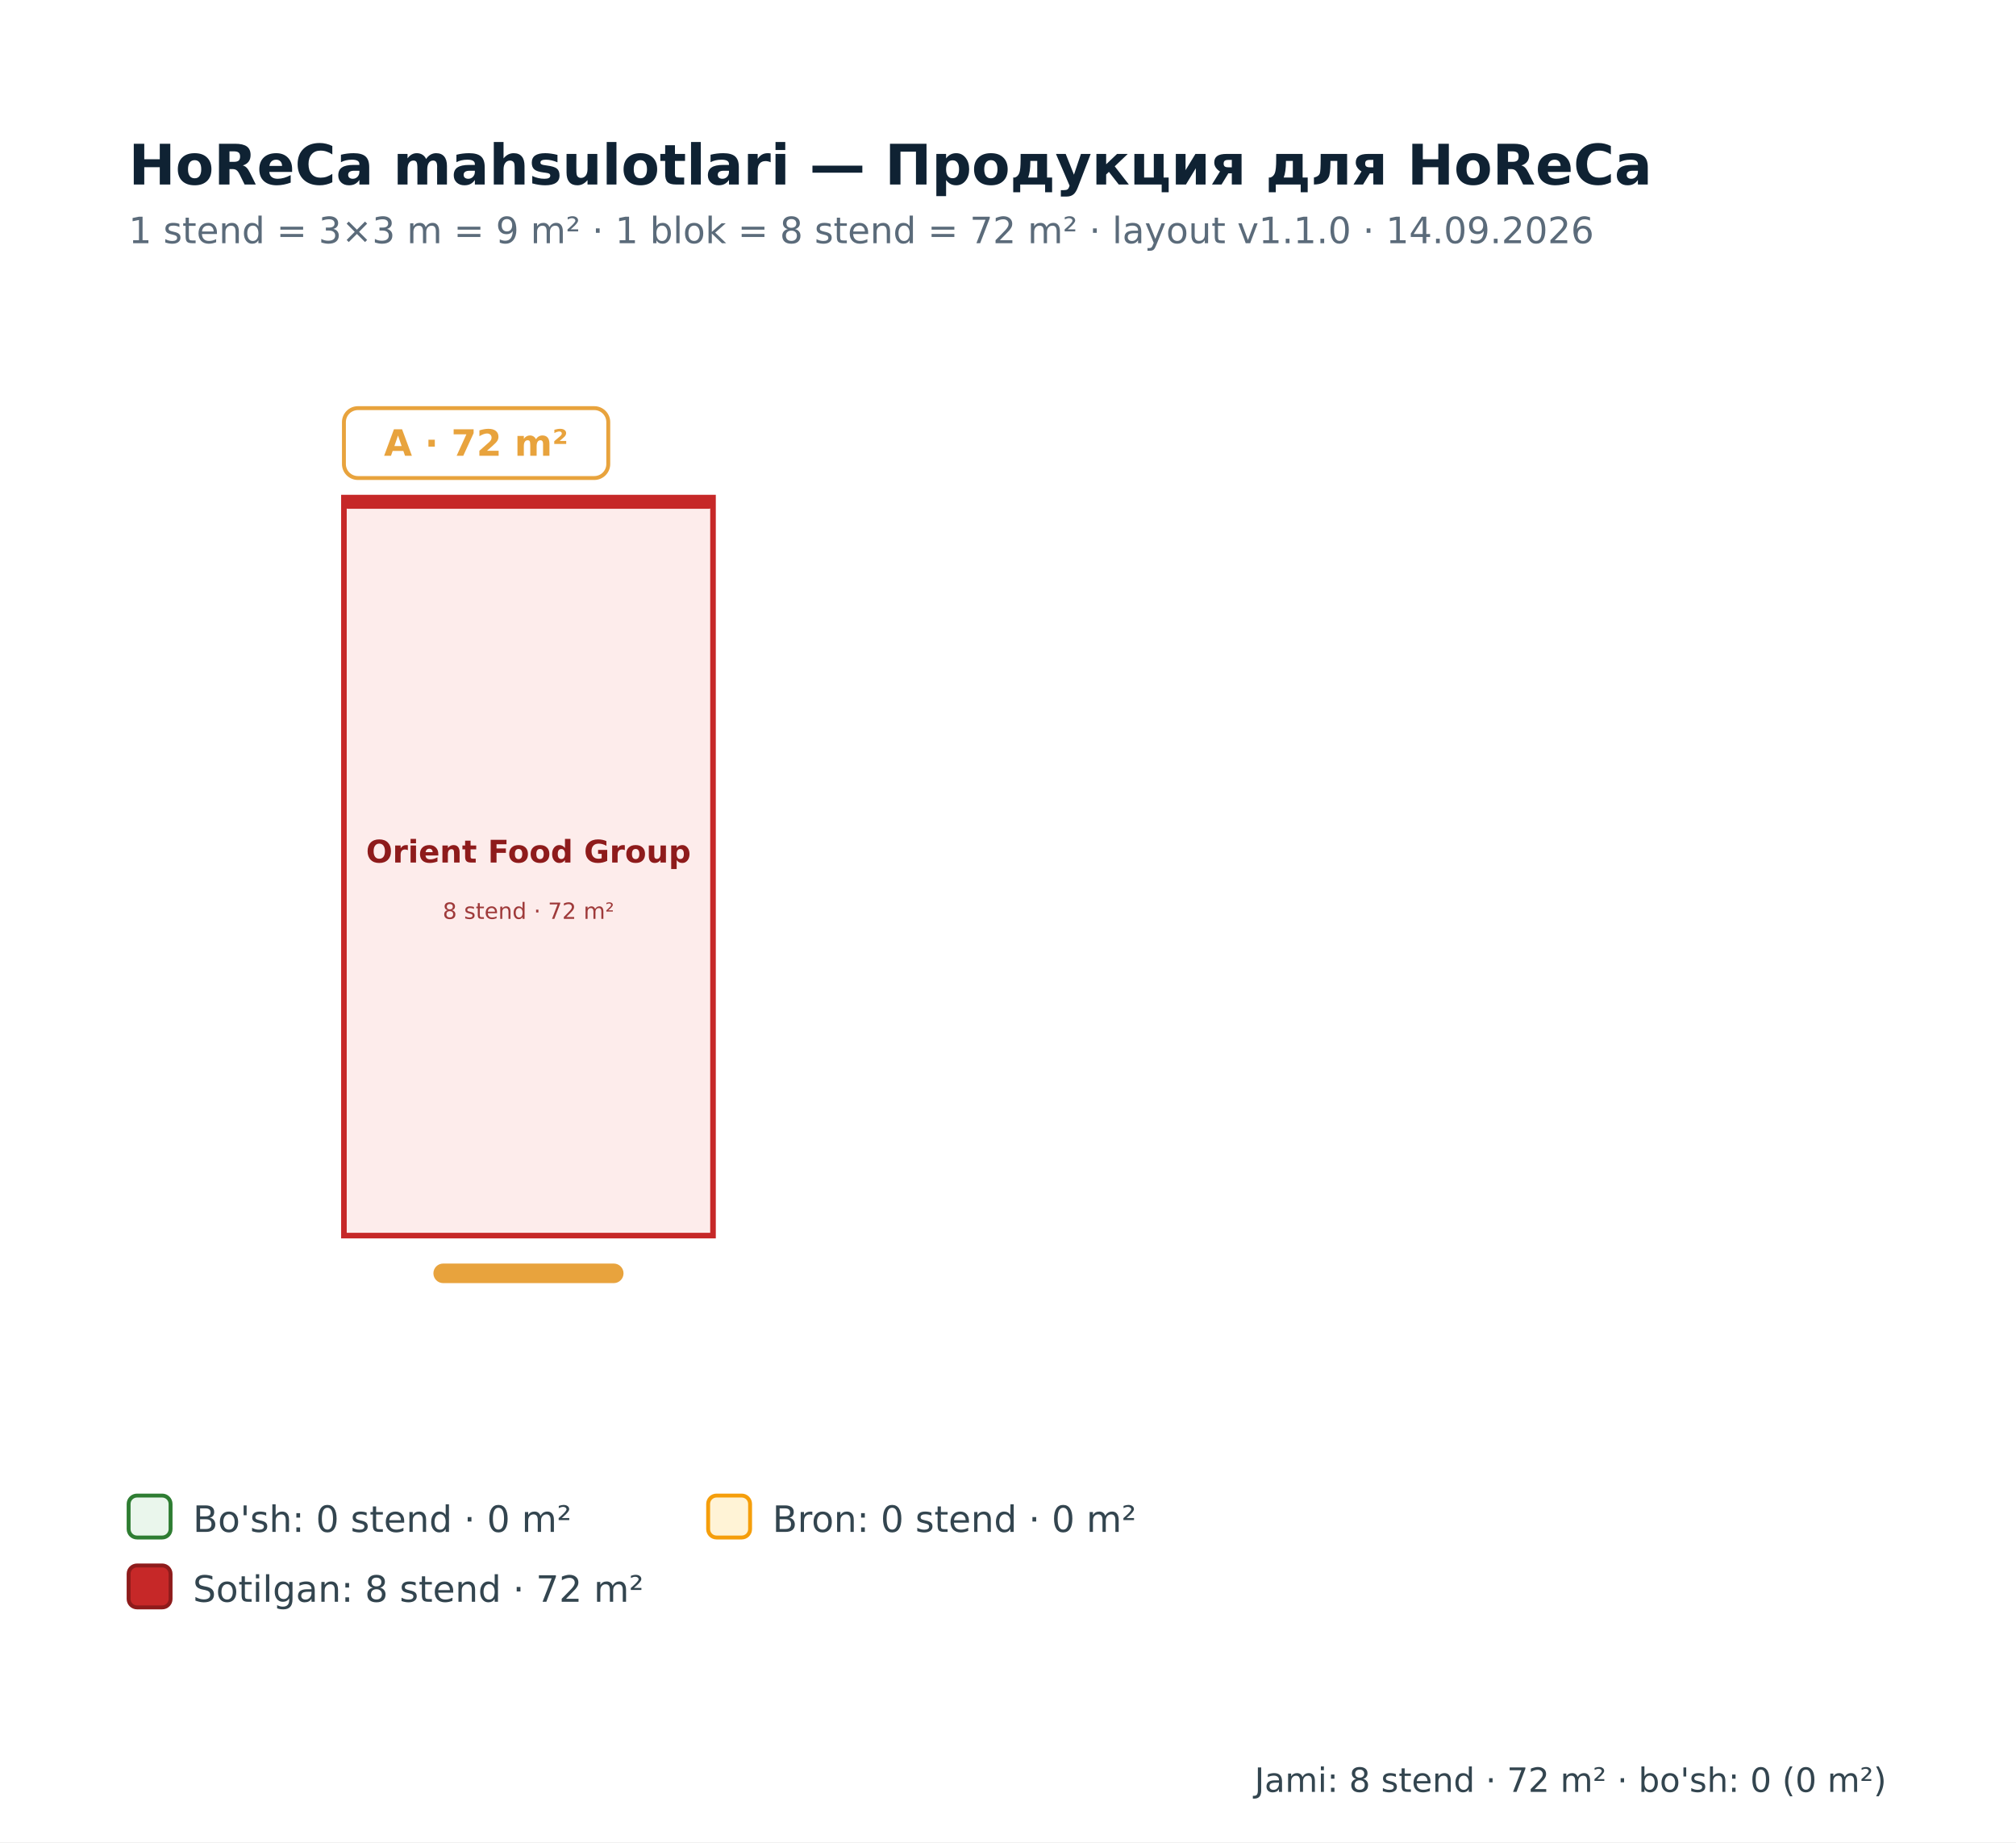
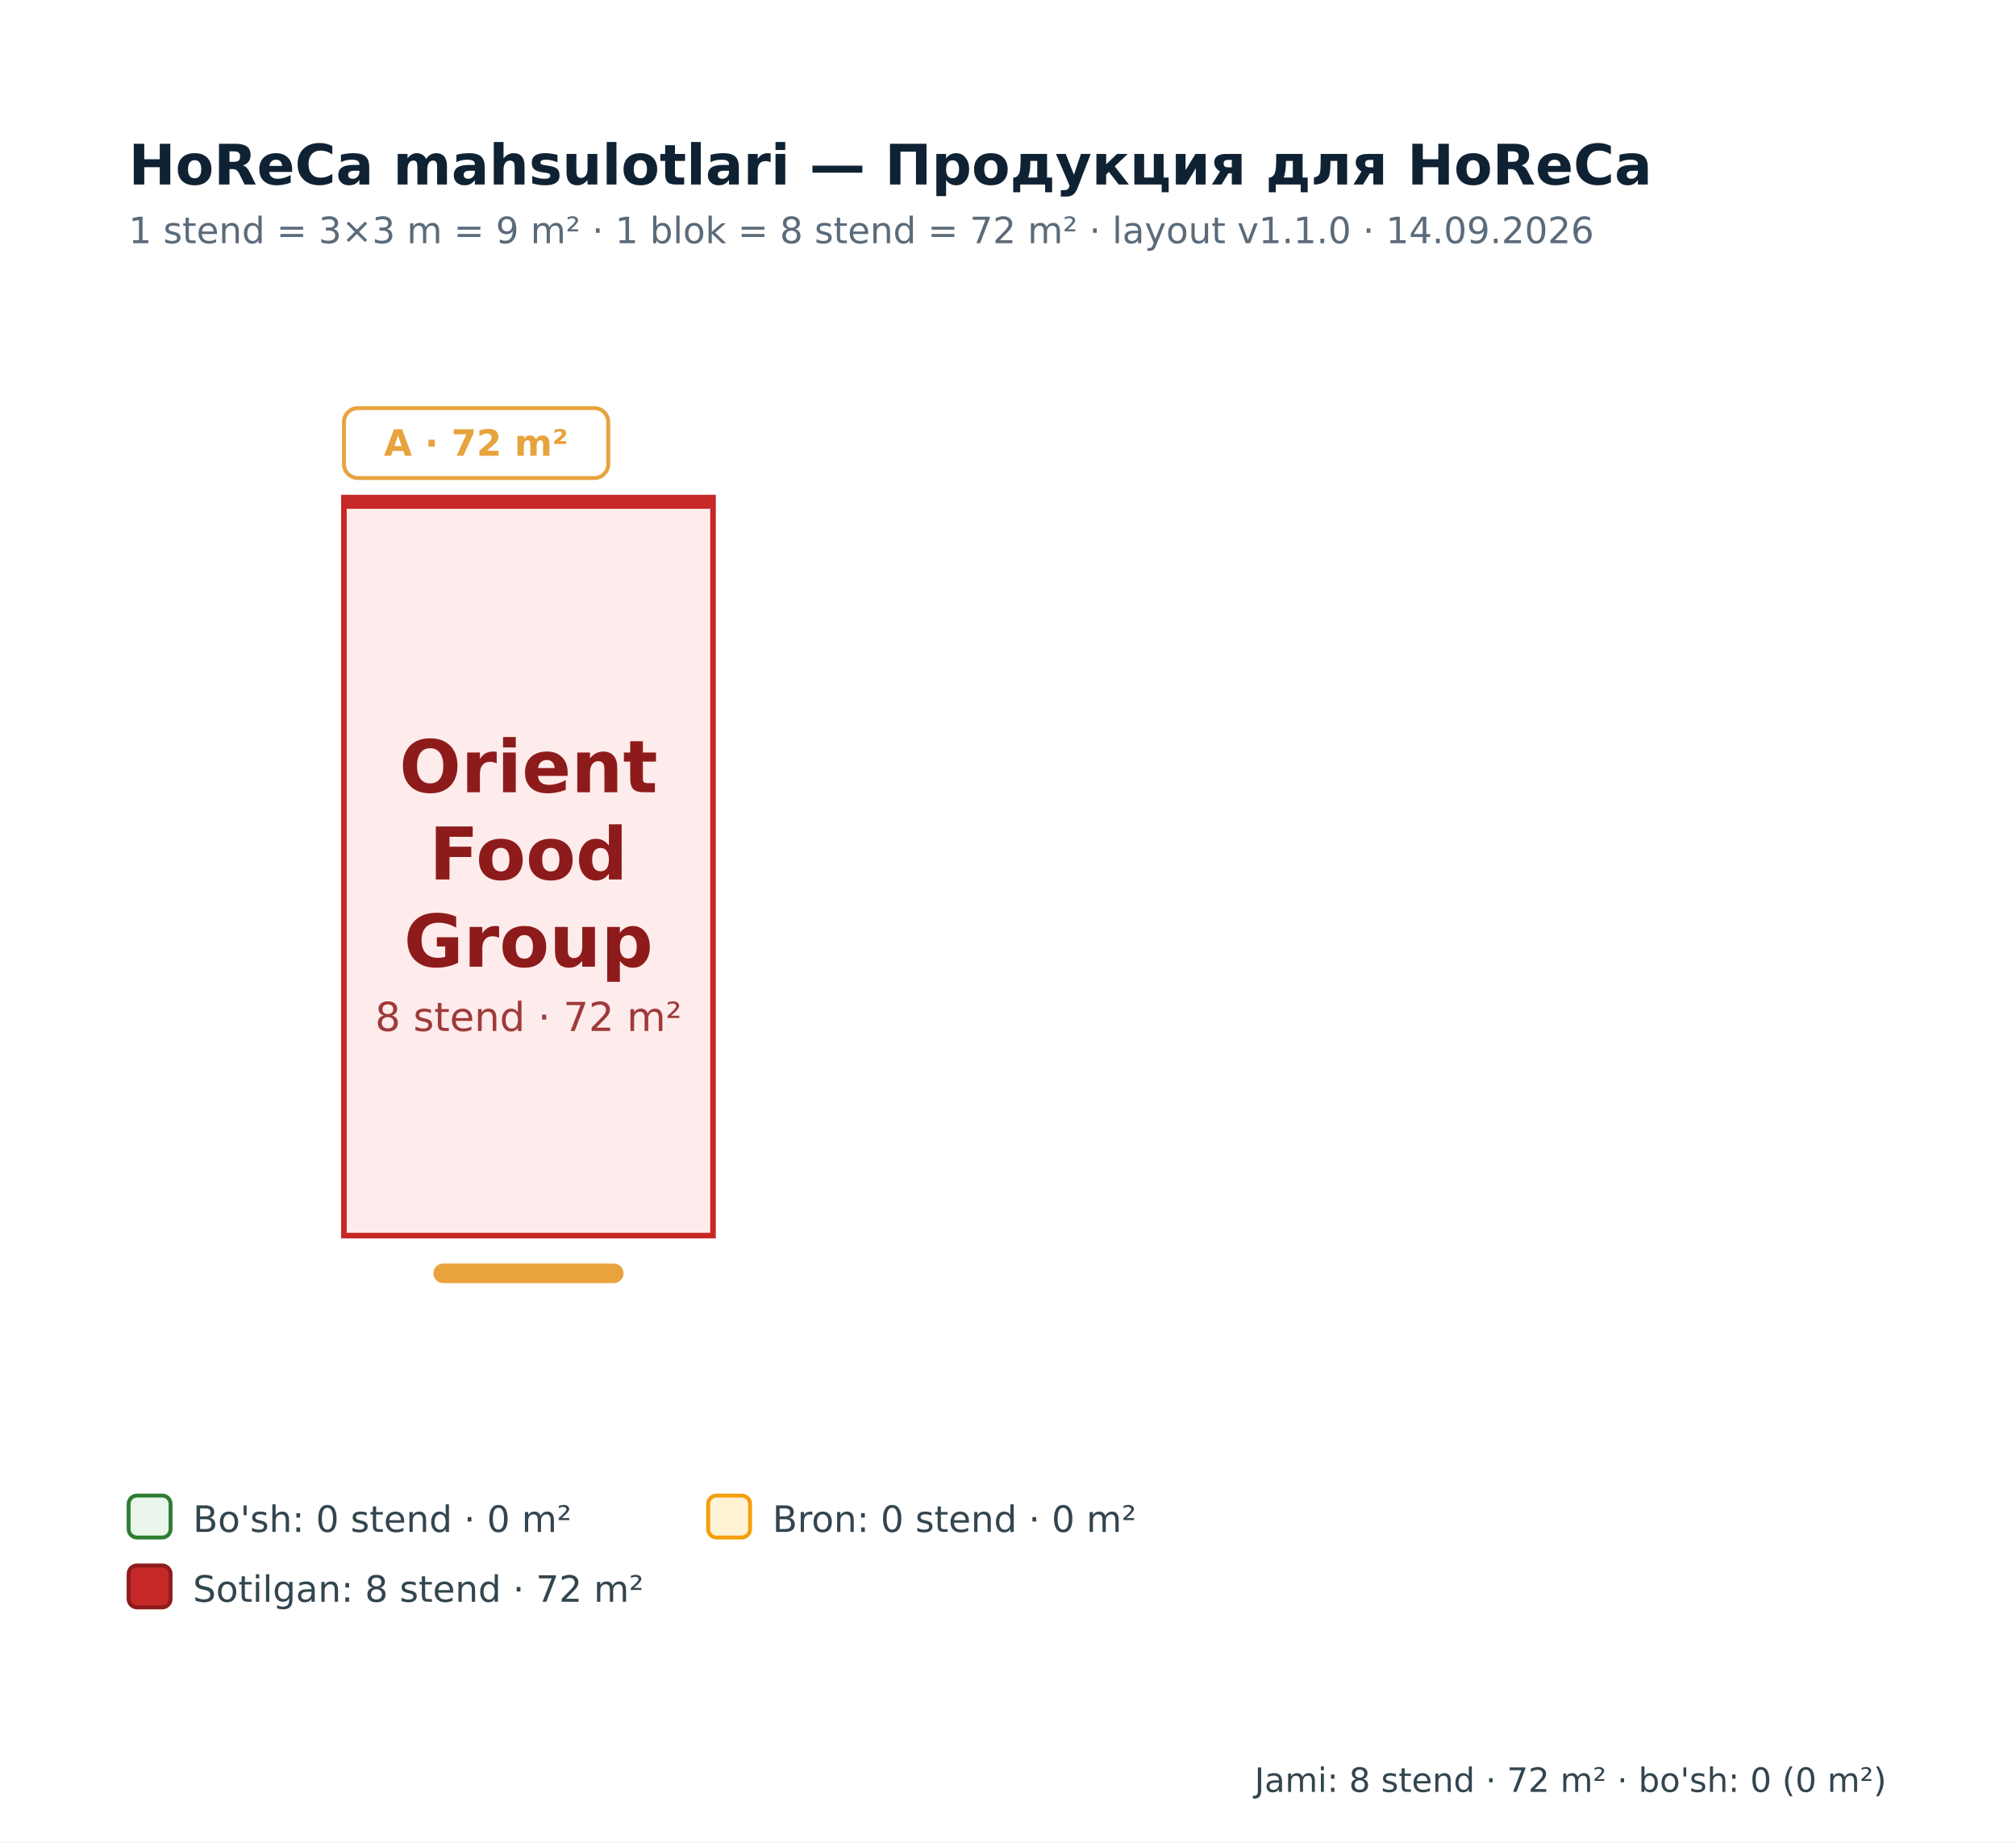
<svg xmlns="http://www.w3.org/2000/svg" width="721" height="659" viewBox="0 0 721 659" font-family="DejaVu Sans, Helvetica, Arial, sans-serif">
  <rect width="721" height="659" fill="#ffffff" />
  <text x="46" y="66" font-size="20" font-weight="bold" fill="#0f2233">HoReCa mahsulotlari — Продукция для HoReCa</text>
  <text x="46" y="87" font-size="13" fill="#5b6b7a">1 stend = 3×3 m = 9 m² · 1 blok = 8 stend = 72 m² · layout v1.1.0 · 14.09.2026</text>
  <rect x="123.00" y="178.00" width="132.00" height="264.00" fill="none" stroke="#90a4b5" stroke-width="1.4" stroke-dasharray="7 5" rx="4" />
  <rect x="123.00" y="146.00" width="94.54" height="25" rx="5" fill="#ffffff" stroke="#E8A33D" stroke-width="1.4" />
  <text x="170.27" y="163.05" font-size="13" font-weight="bold" fill="#E8A33D" text-anchor="middle">A · 72 m²</text>
  <rect x="155.00" y="452.00" width="68" height="7" rx="3.5" fill="#E8A33D" />
  <path d="M123 178L189 178L255 178L255 244L255 310L255 376L255 442L189 442L123 442L123 376L123 310L123 244Z" fill="#fdeceb" stroke="#c62828" stroke-width="2" />
  <rect x="123.00" y="178.00" width="132.00" height="4" rx="1.5" fill="#c62828" />
-   <text x="189.00" y="308.55" font-size="11.16" font-weight="bold" fill="#8e1b1b" text-anchor="middle">Orient Food Group</text>
-   <text x="189.00" y="328.70" font-size="8.00" fill="#8e1b1b" text-anchor="middle" opacity="0.85">8 stend · 72 m²</text>
+   <text x="189.00" y="283.41" font-size="26.00" font-weight="bold" fill="#8e1b1b" text-anchor="middle">Orient</text>
+   <text x="189.00" y="314.61" font-size="26.00" font-weight="bold" fill="#8e1b1b" text-anchor="middle">Food</text>
+   <text x="189.00" y="345.81" font-size="26.00" font-weight="bold" fill="#8e1b1b" text-anchor="middle">Group</text>
+   <text x="189.00" y="368.80" font-size="14.30" fill="#8e1b1b" text-anchor="middle" opacity="0.85">8 stend · 72 m²</text>
  <rect x="46.00" y="535.00" width="15" height="15" rx="3" fill="#eaf6ec" stroke="#2e7d32" stroke-width="1.4" />
  <text x="69.00" y="548.00" font-size="13" fill="#33454f">Bo'sh: 0 stend · 0 m²</text>
  <rect x="253.26" y="535.00" width="15" height="15" rx="3" fill="#fff3d6" stroke="#f59e0b" stroke-width="1.4" />
  <text x="276.26" y="548.00" font-size="13" fill="#33454f">Bron: 0 stend · 0 m²</text>
  <rect x="46.00" y="560.00" width="15" height="15" rx="3" fill="#c62828" stroke="#8e1b1b" stroke-width="1.4" />
  <text x="69.00" y="573.00" font-size="13" fill="#33454f">Sotilgan: 8 stend · 72 m²</text>
  <text x="674.68" y="641" font-size="12" fill="#33454f" text-anchor="end">Jami: 8 stend · 72 m² · bo'sh: 0 (0 m²)</text>
</svg>
